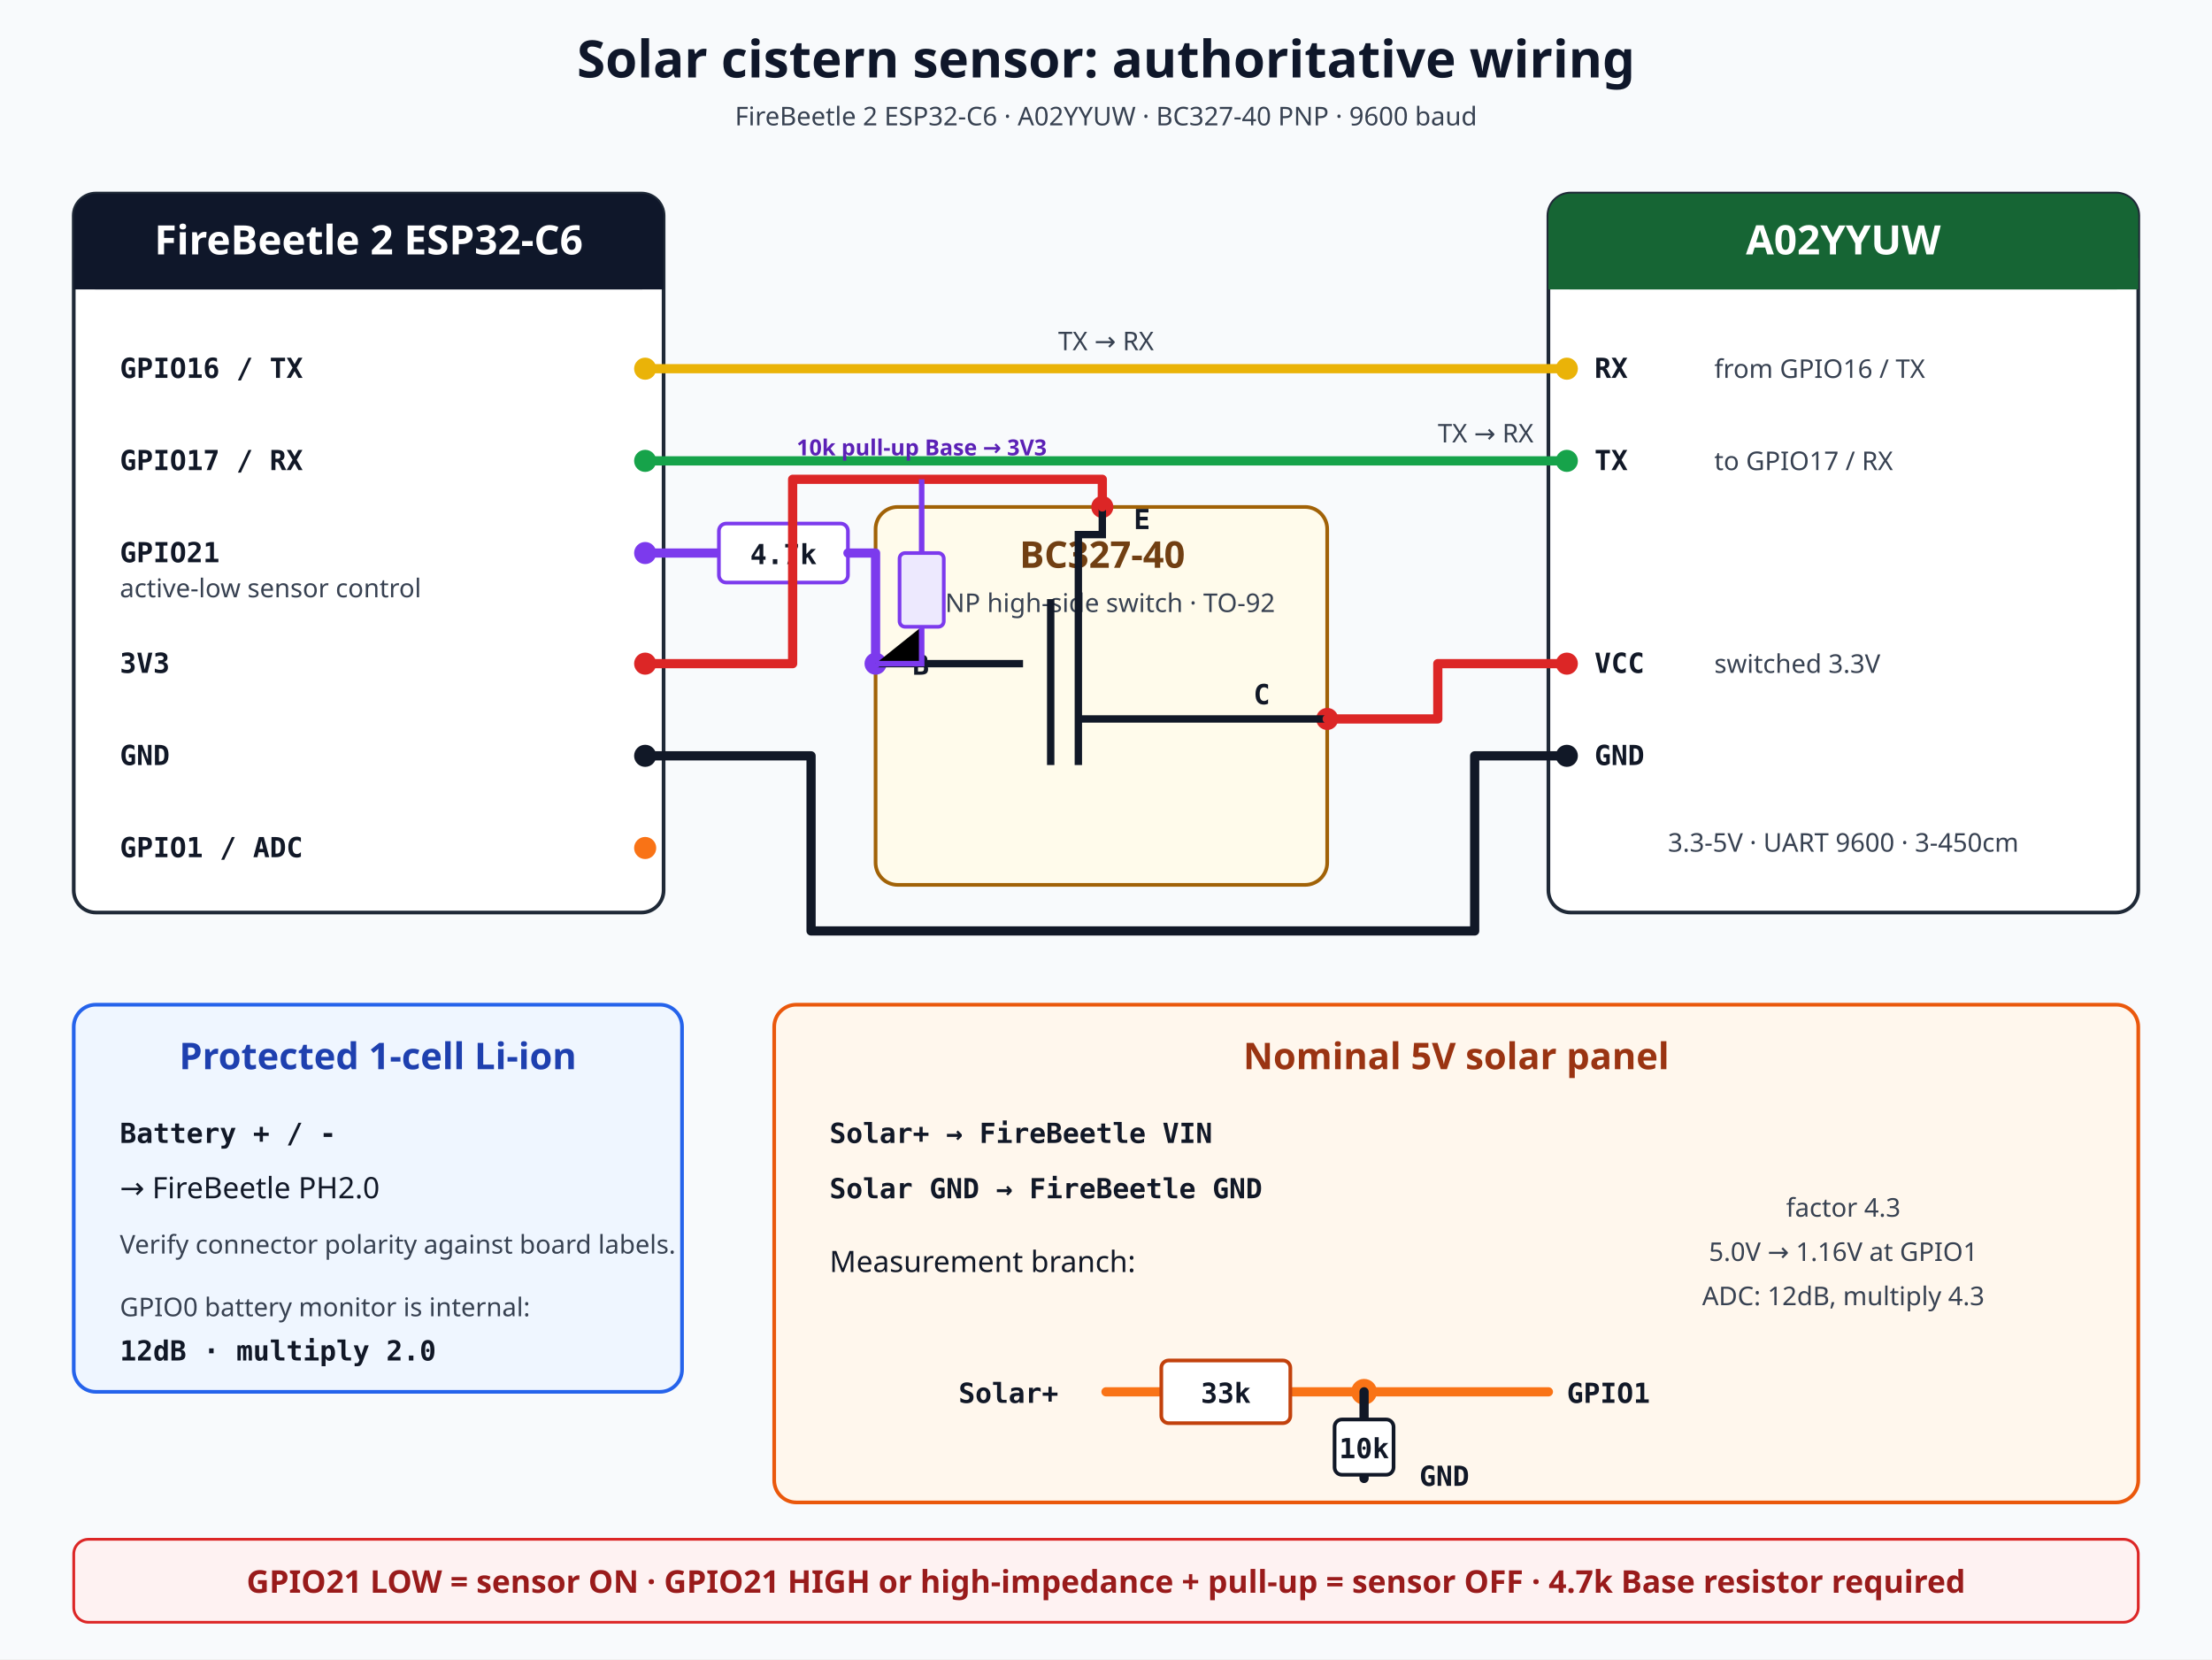
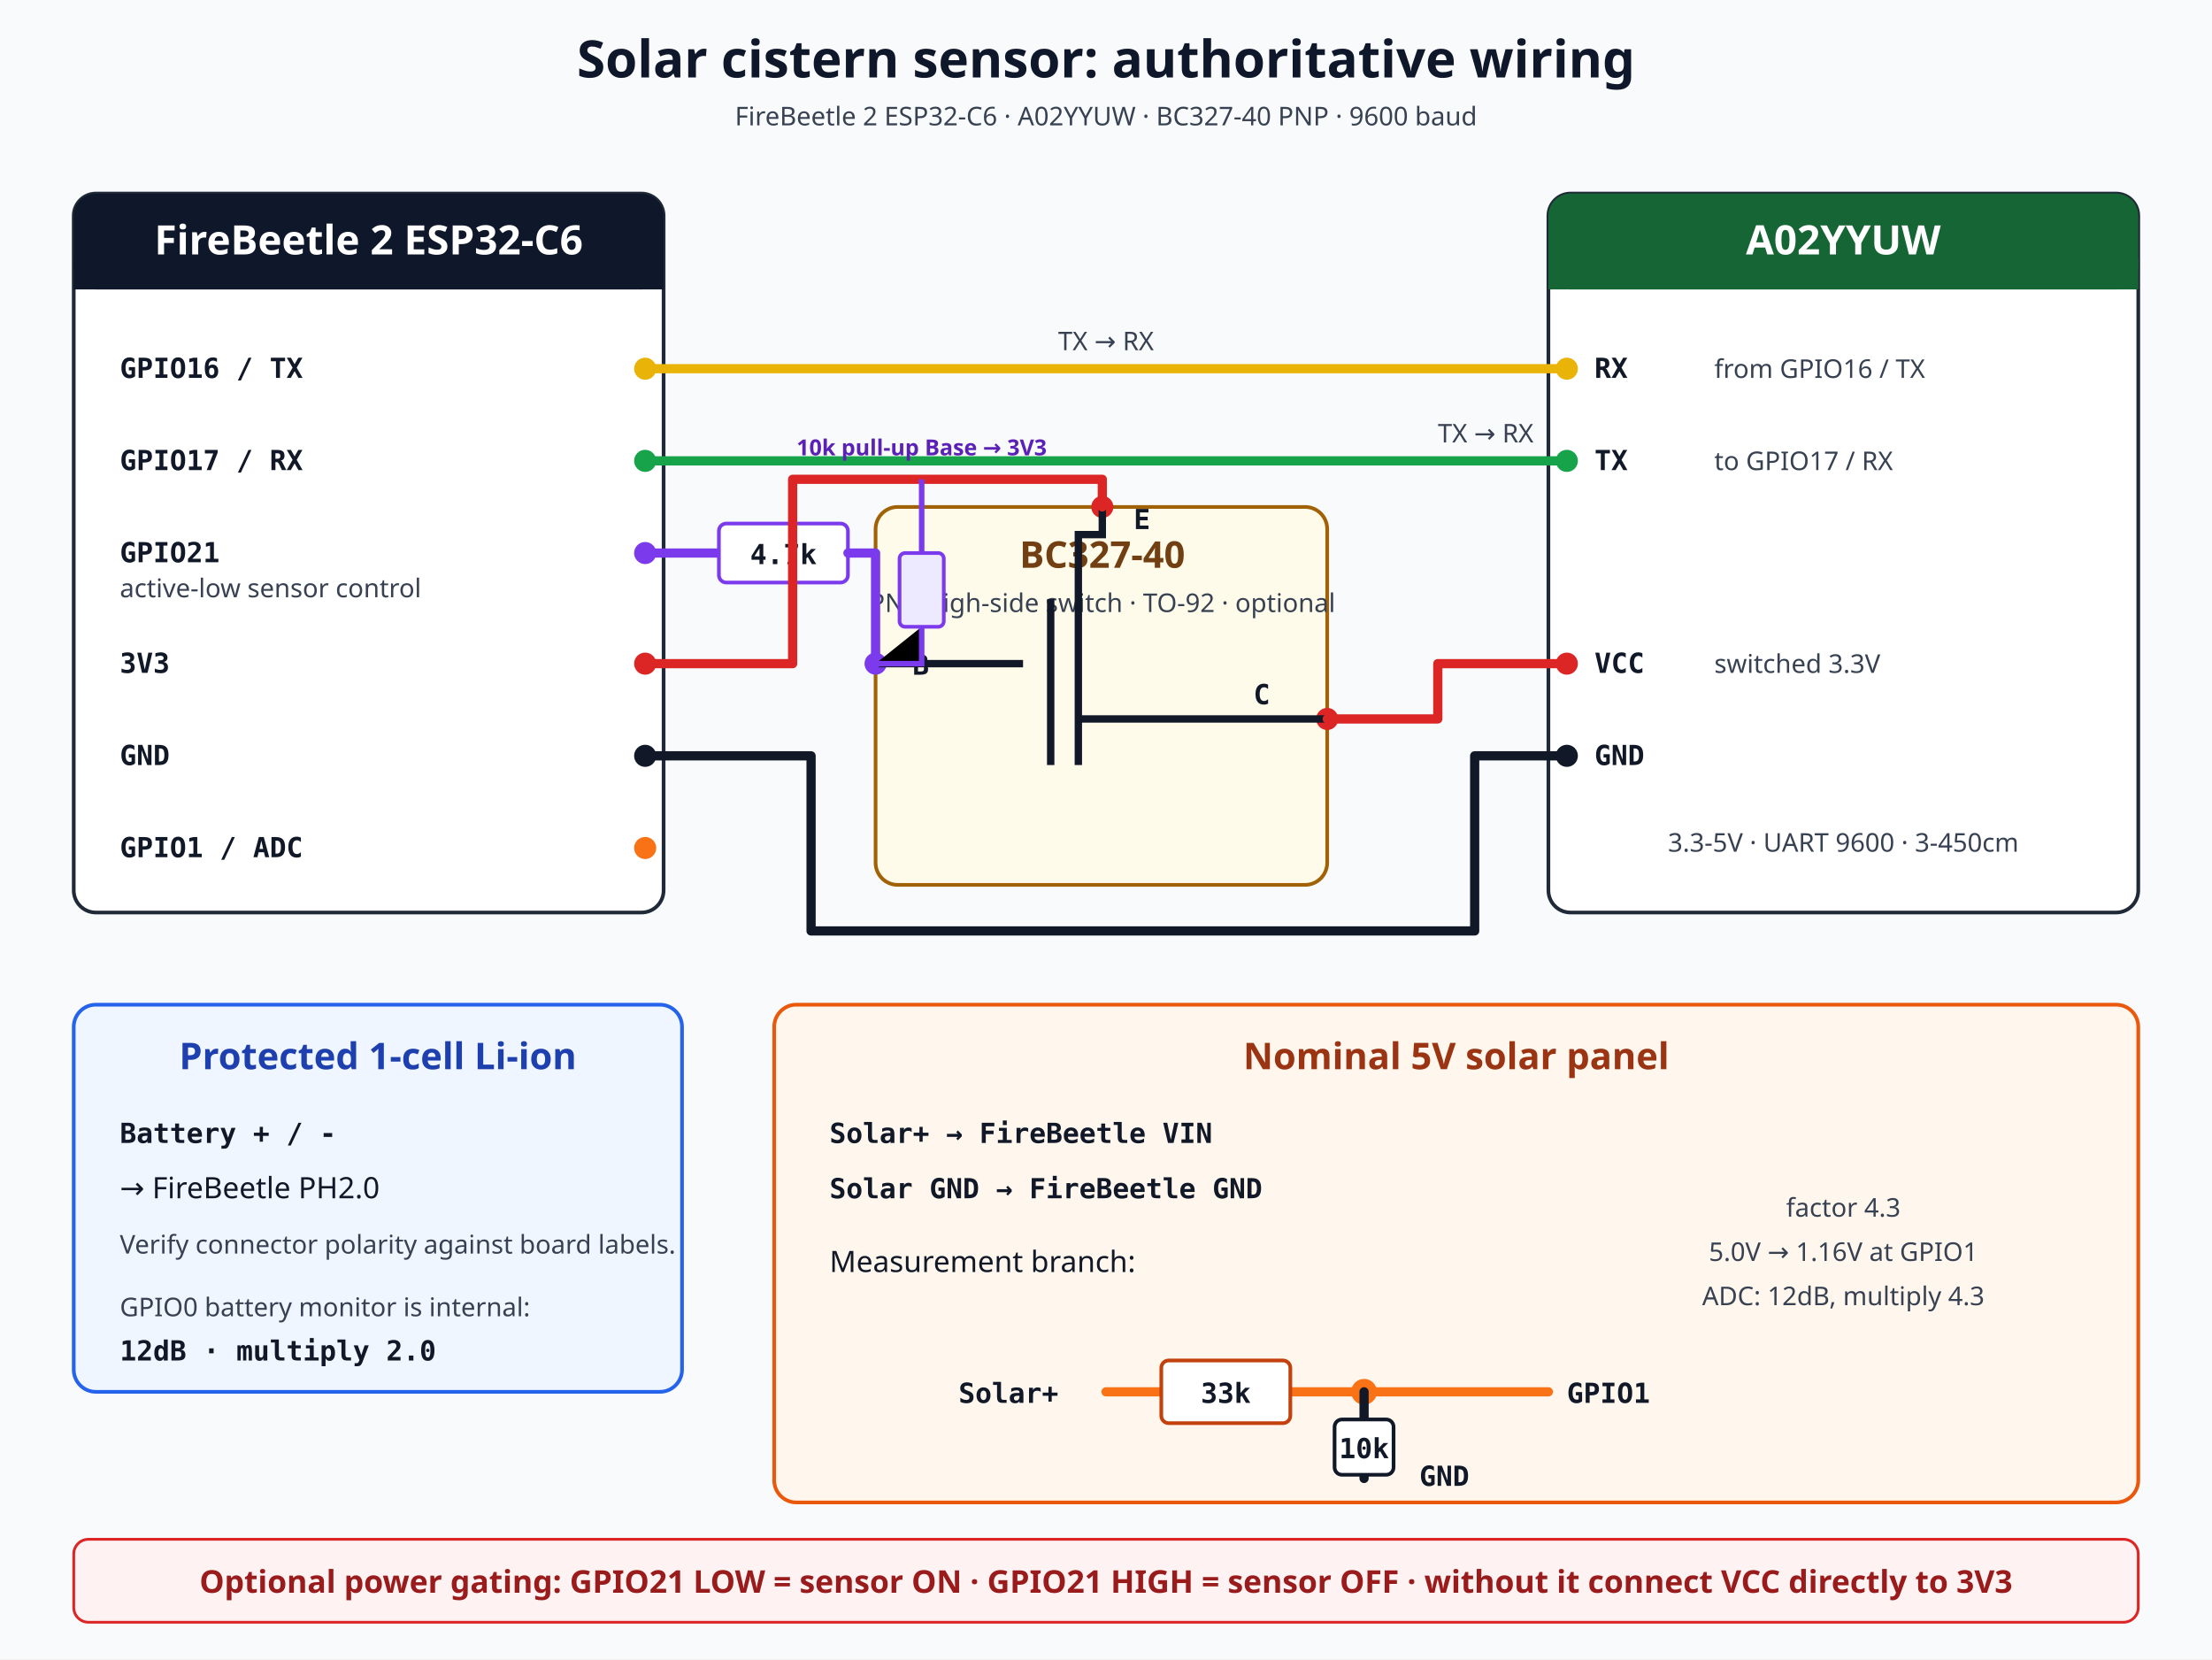
<svg xmlns="http://www.w3.org/2000/svg" width="1200" height="900" viewBox="0 0 1200 900" role="img" aria-labelledby="title desc">
  <defs>
    <style>.box{fill:#fff;stroke:#1f2937;stroke-width:2}.head{fill:#0f172a}.h{font:700 22px sans-serif;fill:#fff}.t{font:16px sans-serif;fill:#111827}.s{font:14px sans-serif;fill:#374151}.pin{font:700 15px monospace;fill:#111827}.wire{fill:none;stroke-width:5;stroke-linecap:round;stroke-linejoin:round}</style>
  </defs>
  <rect width="1200" height="900" fill="#f8fafc" />
  <text x="600" y="42" text-anchor="middle" font-family="sans-serif" font-size="28" font-weight="700" fill="#0f172a">Solar cistern sensor: authoritative wiring</text>
  <text x="600" y="68" text-anchor="middle" class="s">FireBeetle 2 ESP32-C6 · A02YYUW · BC327-40 PNP · 9600 baud</text>
  <g>
    <rect x="40" y="105" width="320" height="390" rx="12" class="box" />
    <rect x="40" y="105" width="320" height="52" rx="12" class="head" />
    <rect x="40" y="140" width="320" height="17" class="head" />
    <text x="200" y="138" text-anchor="middle" class="h">FireBeetle 2 ESP32-C6</text>
    <text x="65" y="205" class="pin">GPIO16 / TX</text>
    <circle cx="350" cy="200" r="6" fill="#eab308" />
    <text x="65" y="255" class="pin">GPIO17 / RX</text>
    <circle cx="350" cy="250" r="6" fill="#16a34a" />
    <text x="65" y="305" class="pin">GPIO21</text>
    <text x="65" y="324" class="s">active-low sensor control</text>
    <circle cx="350" cy="300" r="6" fill="#7c3aed" />
    <text x="65" y="365" class="pin">3V3</text>
    <circle cx="350" cy="360" r="6" fill="#dc2626" />
    <text x="65" y="415" class="pin">GND</text>
    <circle cx="350" cy="410" r="6" fill="#111827" />
    <text x="65" y="465" class="pin">GPIO1 / ADC</text>
    <circle cx="350" cy="460" r="6" fill="#f97316" />
  </g>
  <g>
    <rect x="475" y="275" width="245" height="205" rx="12" fill="#fffbeb" stroke="#a16207" stroke-width="2" />
    <text x="598" y="308" text-anchor="middle" font-family="sans-serif" font-size="20" font-weight="700" fill="#713f12">BC327-40</text>
-     <text x="598" y="332" text-anchor="middle" class="s">PNP high-side switch · TO-92</text>
+     <text x="598" y="332" text-anchor="middle" class="s">PNP high-side switch · TO-92 · optional</text>
    <circle cx="475" cy="360" r="6" fill="#7c3aed" />
    <text x="495" y="366" class="pin">B</text>
    <circle cx="598" cy="275" r="6" fill="#dc2626" />
    <text x="615" y="287" class="pin">E</text>
    <circle cx="720" cy="390" r="6" fill="#dc2626" />
    <text x="680" y="382" class="pin">C</text>
    <path d="M475 360 H555 M570 325 V415 M585 325 V415 M585 390 H720 M585 325 V290 H598 V275" stroke="#111827" stroke-width="4" fill="none" />
  </g>
  <g>
    <rect x="840" y="105" width="320" height="390" rx="12" class="box" />
    <rect x="840" y="105" width="320" height="52" rx="12" fill="#166534" />
    <rect x="840" y="140" width="320" height="17" fill="#166534" />
    <text x="1000" y="138" text-anchor="middle" class="h">A02YYUW</text>
    <text x="865" y="205" class="pin">RX</text>
    <circle cx="850" cy="200" r="6" fill="#eab308" />
    <text x="930" y="205" class="s">from GPIO16 / TX</text>
    <text x="865" y="255" class="pin">TX</text>
    <circle cx="850" cy="250" r="6" fill="#16a34a" />
    <text x="930" y="255" class="s">to GPIO17 / RX</text>
    <text x="865" y="365" class="pin">VCC</text>
    <circle cx="850" cy="360" r="6" fill="#dc2626" />
    <text x="930" y="365" class="s">switched 3.3V</text>
    <text x="865" y="415" class="pin">GND</text>
    <circle cx="850" cy="410" r="6" fill="#111827" />
    <text x="1000" y="462" text-anchor="middle" class="s">3.3-5V · UART 9600 · 3-450cm</text>
  </g>
  <path d="M350 200 H850" class="wire" stroke="#eab308" />
  <text x="600" y="190" text-anchor="middle" class="s">TX → RX</text>
  <path d="M850 250 H350" class="wire" stroke="#16a34a" />
  <text x="780" y="240" class="s">TX → RX</text>
  <path d="M350 300 H390" class="wire" stroke="#7c3aed" />
  <rect x="390" y="284" width="70" height="32" rx="4" fill="#fff" stroke="#7c3aed" stroke-width="2" />
  <text x="425" y="306" text-anchor="middle" class="pin">4.7k</text>
  <path d="M460 300 H475 V360" class="wire" stroke="#7c3aed" />
  <path d="M350 360 H430 V260 H598 V275" class="wire" stroke="#dc2626" />
  <path d="M720 390 H780 V360 H850" class="wire" stroke="#dc2626" />
  <path d="M350 410 H440 V505 H800 V410 H850" class="wire" stroke="#111827" />
  <g>
    <path d="M475 360 H500 V340 M500 300 V260" stroke="#7c3aed" stroke-width="3" />
    <rect x="488" y="300" width="24" height="40" rx="3" fill="#ede9fe" stroke="#7c3aed" stroke-width="2" />
    <text x="500" y="247" text-anchor="middle" font-family="sans-serif" font-size="12" font-weight="700" fill="#5b21b6">10k pull-up Base → 3V3</text>
  </g>
  <g>
    <rect x="40" y="545" width="330" height="210" rx="12" fill="#eff6ff" stroke="#2563eb" stroke-width="2" />
    <text x="205" y="580" text-anchor="middle" font-family="sans-serif" font-size="20" font-weight="700" fill="#1e40af">Protected 1-cell Li-ion</text>
    <text x="65" y="620" class="pin">Battery + / -</text>
    <text x="65" y="650" class="t">→ FireBeetle PH2.0</text>
    <text x="65" y="680" class="s">Verify connector polarity against board labels.</text>
    <text x="65" y="714" class="s">GPIO0 battery monitor is internal:</text>
    <text x="65" y="738" class="pin">12dB · multiply 2.0</text>
  </g>
  <g>
    <rect x="420" y="545" width="740" height="270" rx="12" fill="#fff7ed" stroke="#ea580c" stroke-width="2" />
    <text x="790" y="580" text-anchor="middle" font-family="sans-serif" font-size="20" font-weight="700" fill="#9a3412">Nominal 5V solar panel</text>
    <text x="450" y="620" class="pin">Solar+ → FireBeetle VIN</text>
    <text x="450" y="650" class="pin">Solar GND → FireBeetle GND</text>
    <text x="450" y="690" class="t">Measurement branch:</text>
    <text x="1000" y="660" text-anchor="middle" class="s">factor 4.3</text>
    <text x="1000" y="684" text-anchor="middle" class="s">5.0V → 1.16V at GPIO1</text>
    <text x="1000" y="708" text-anchor="middle" class="s">ADC: 12dB, multiply 4.3</text>
    <text x="520" y="761" class="pin">Solar+</text>
    <path d="M600 755 H740" class="wire" stroke="#f97316" />
    <rect x="630" y="738" width="70" height="34" rx="4" fill="#fff" stroke="#c2410c" stroke-width="2" />
    <text x="665" y="761" text-anchor="middle" class="pin">33k</text>
    <circle cx="740" cy="755" r="7" fill="#f97316" />
    <path d="M740 755 H840" class="wire" stroke="#f97316" />
    <text x="850" y="761" class="pin">GPIO1</text>
    <path d="M740 755 V802" class="wire" stroke="#111827" />
    <rect x="724" y="770" width="32" height="30" rx="4" fill="#fff" stroke="#111827" stroke-width="2" />
    <text x="740" y="791" text-anchor="middle" class="pin">10k</text>
    <text x="770" y="806" class="pin">GND</text>
  </g>
  <g>
    <rect x="40" y="835" width="1120" height="45" rx="8" fill="#fef2f2" stroke="#dc2626" stroke-width="1.5" />
-     <text x="600" y="864" text-anchor="middle" font-family="sans-serif" font-size="17" font-weight="700" fill="#991b1b">GPIO21 LOW = sensor ON · GPIO21 HIGH or high-impedance + pull-up = sensor OFF · 4.7k Base resistor required</text>
+     <text x="600" y="864" text-anchor="middle" font-family="sans-serif" font-size="17" font-weight="700" fill="#991b1b">Optional power gating: GPIO21 LOW = sensor ON · GPIO21 HIGH = sensor OFF · without it connect VCC directly to 3V3</text>
  </g>
</svg>
